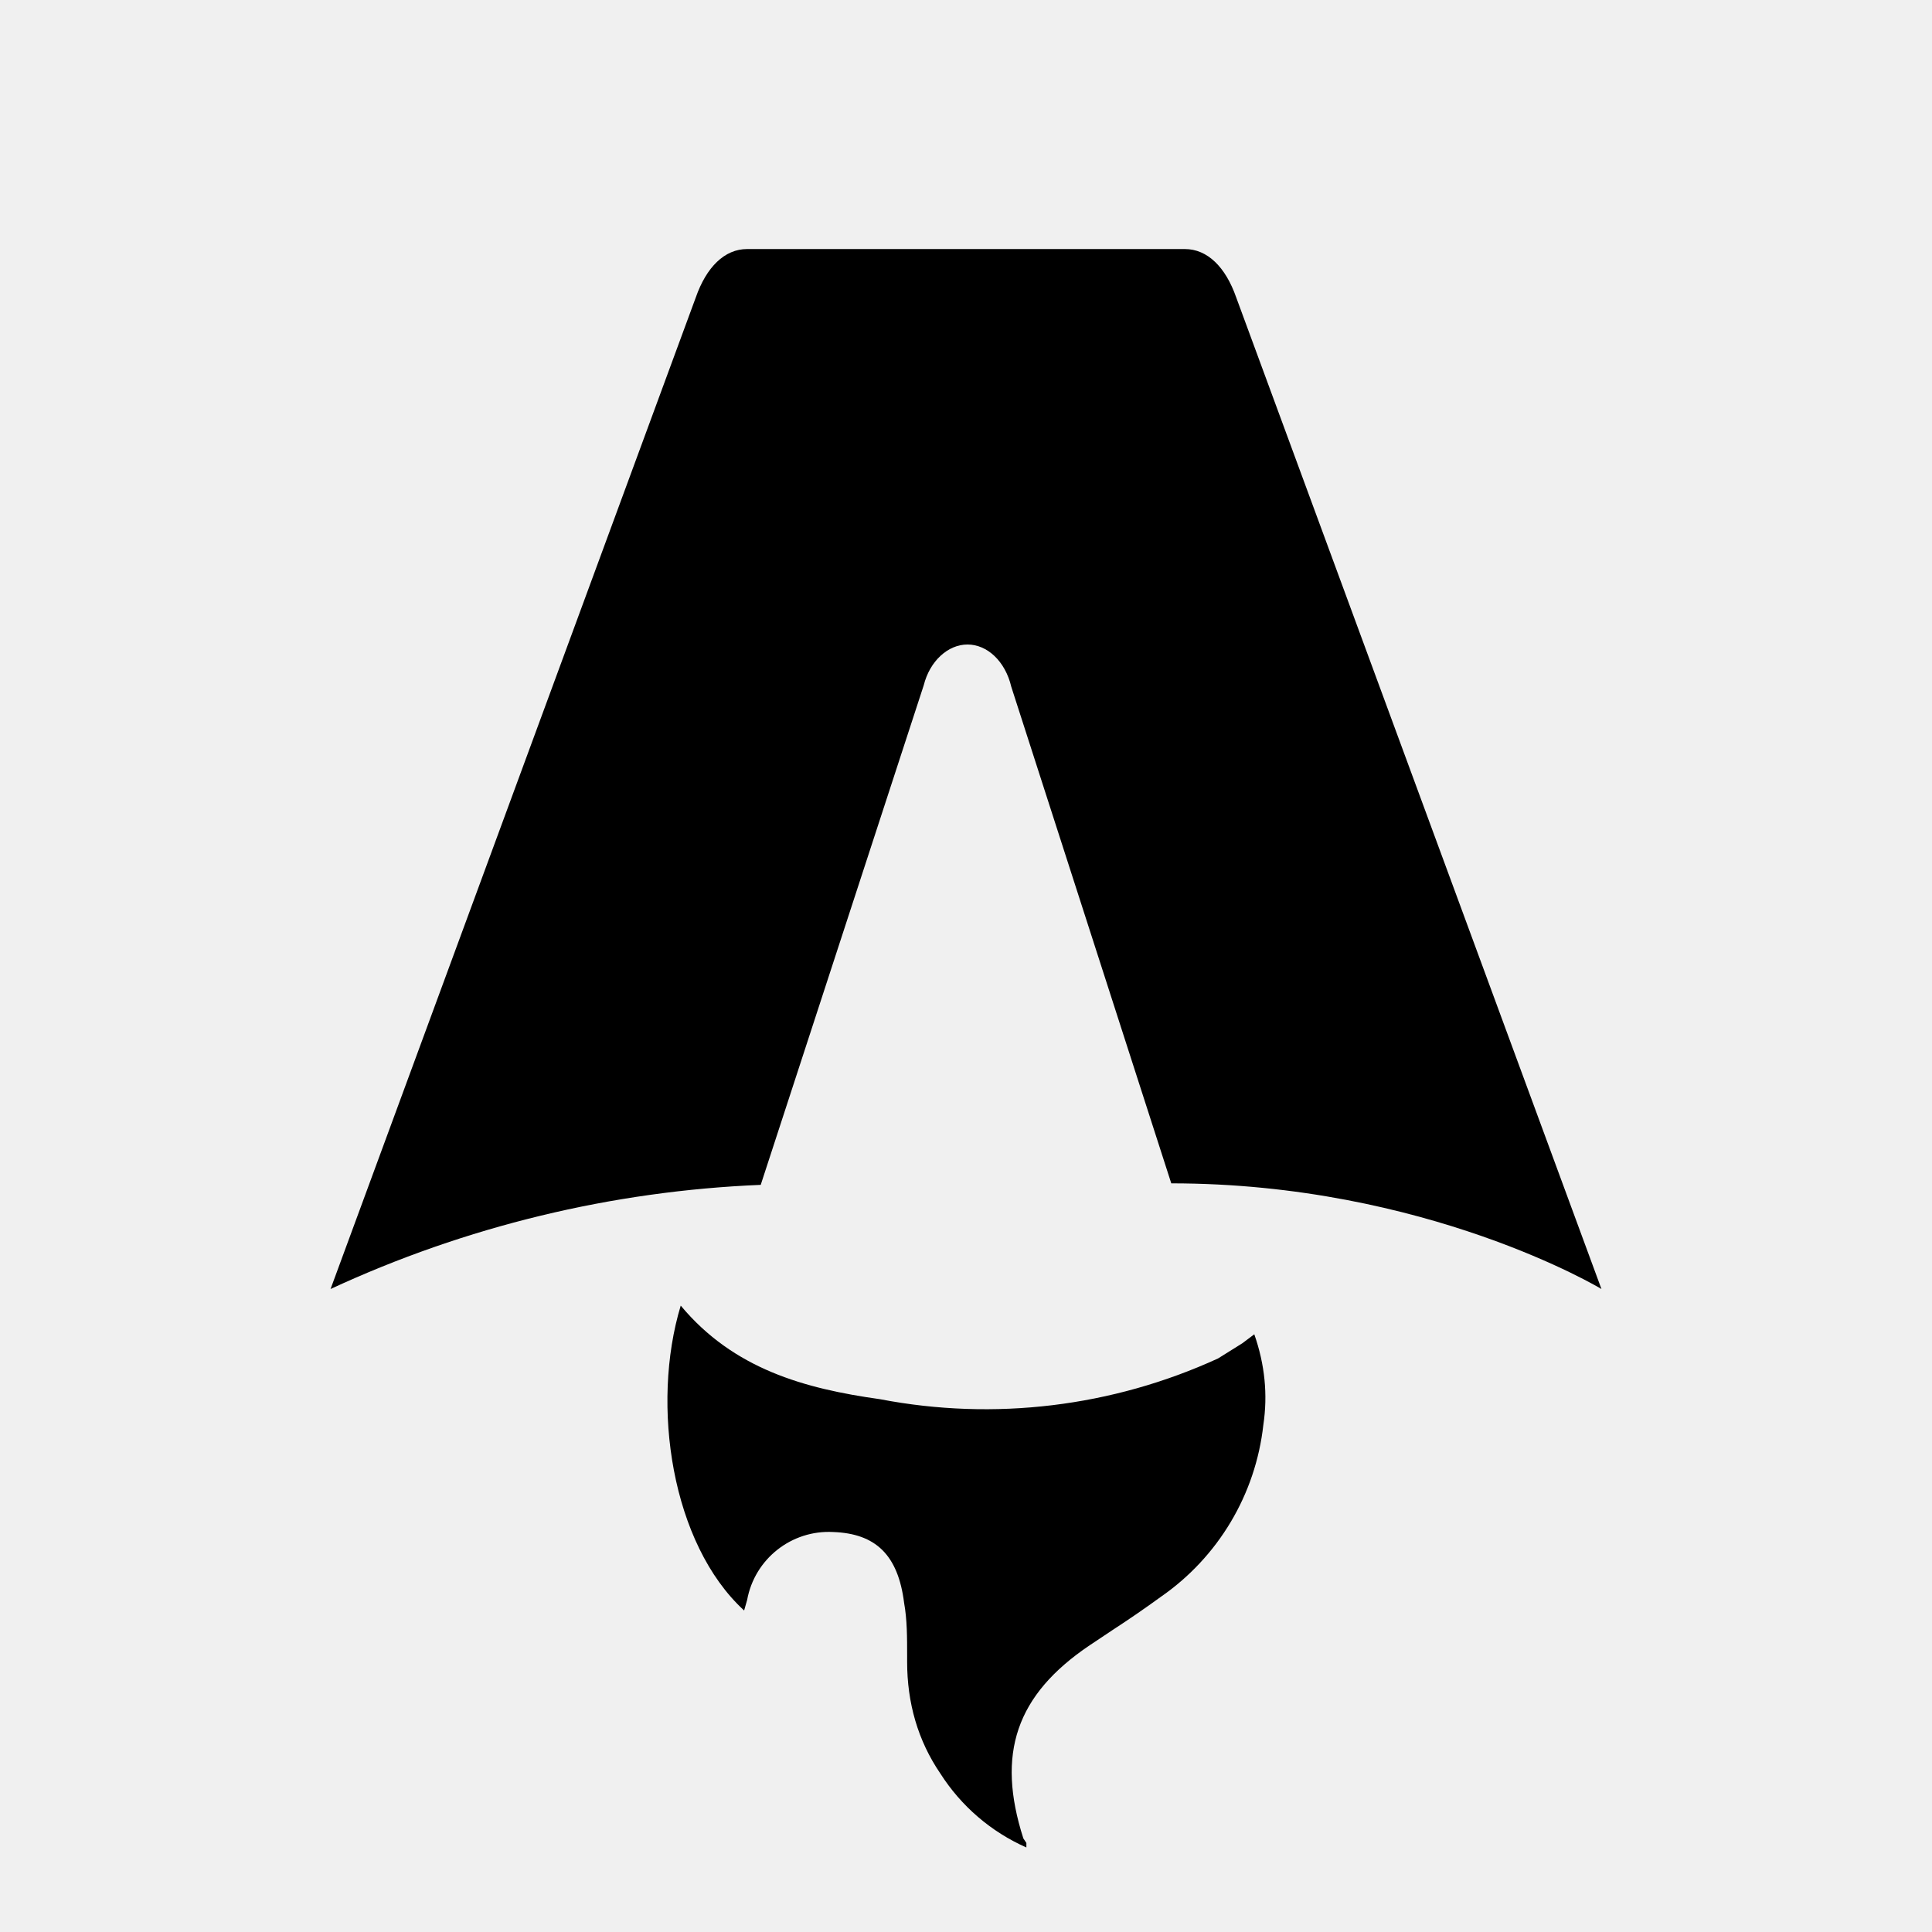
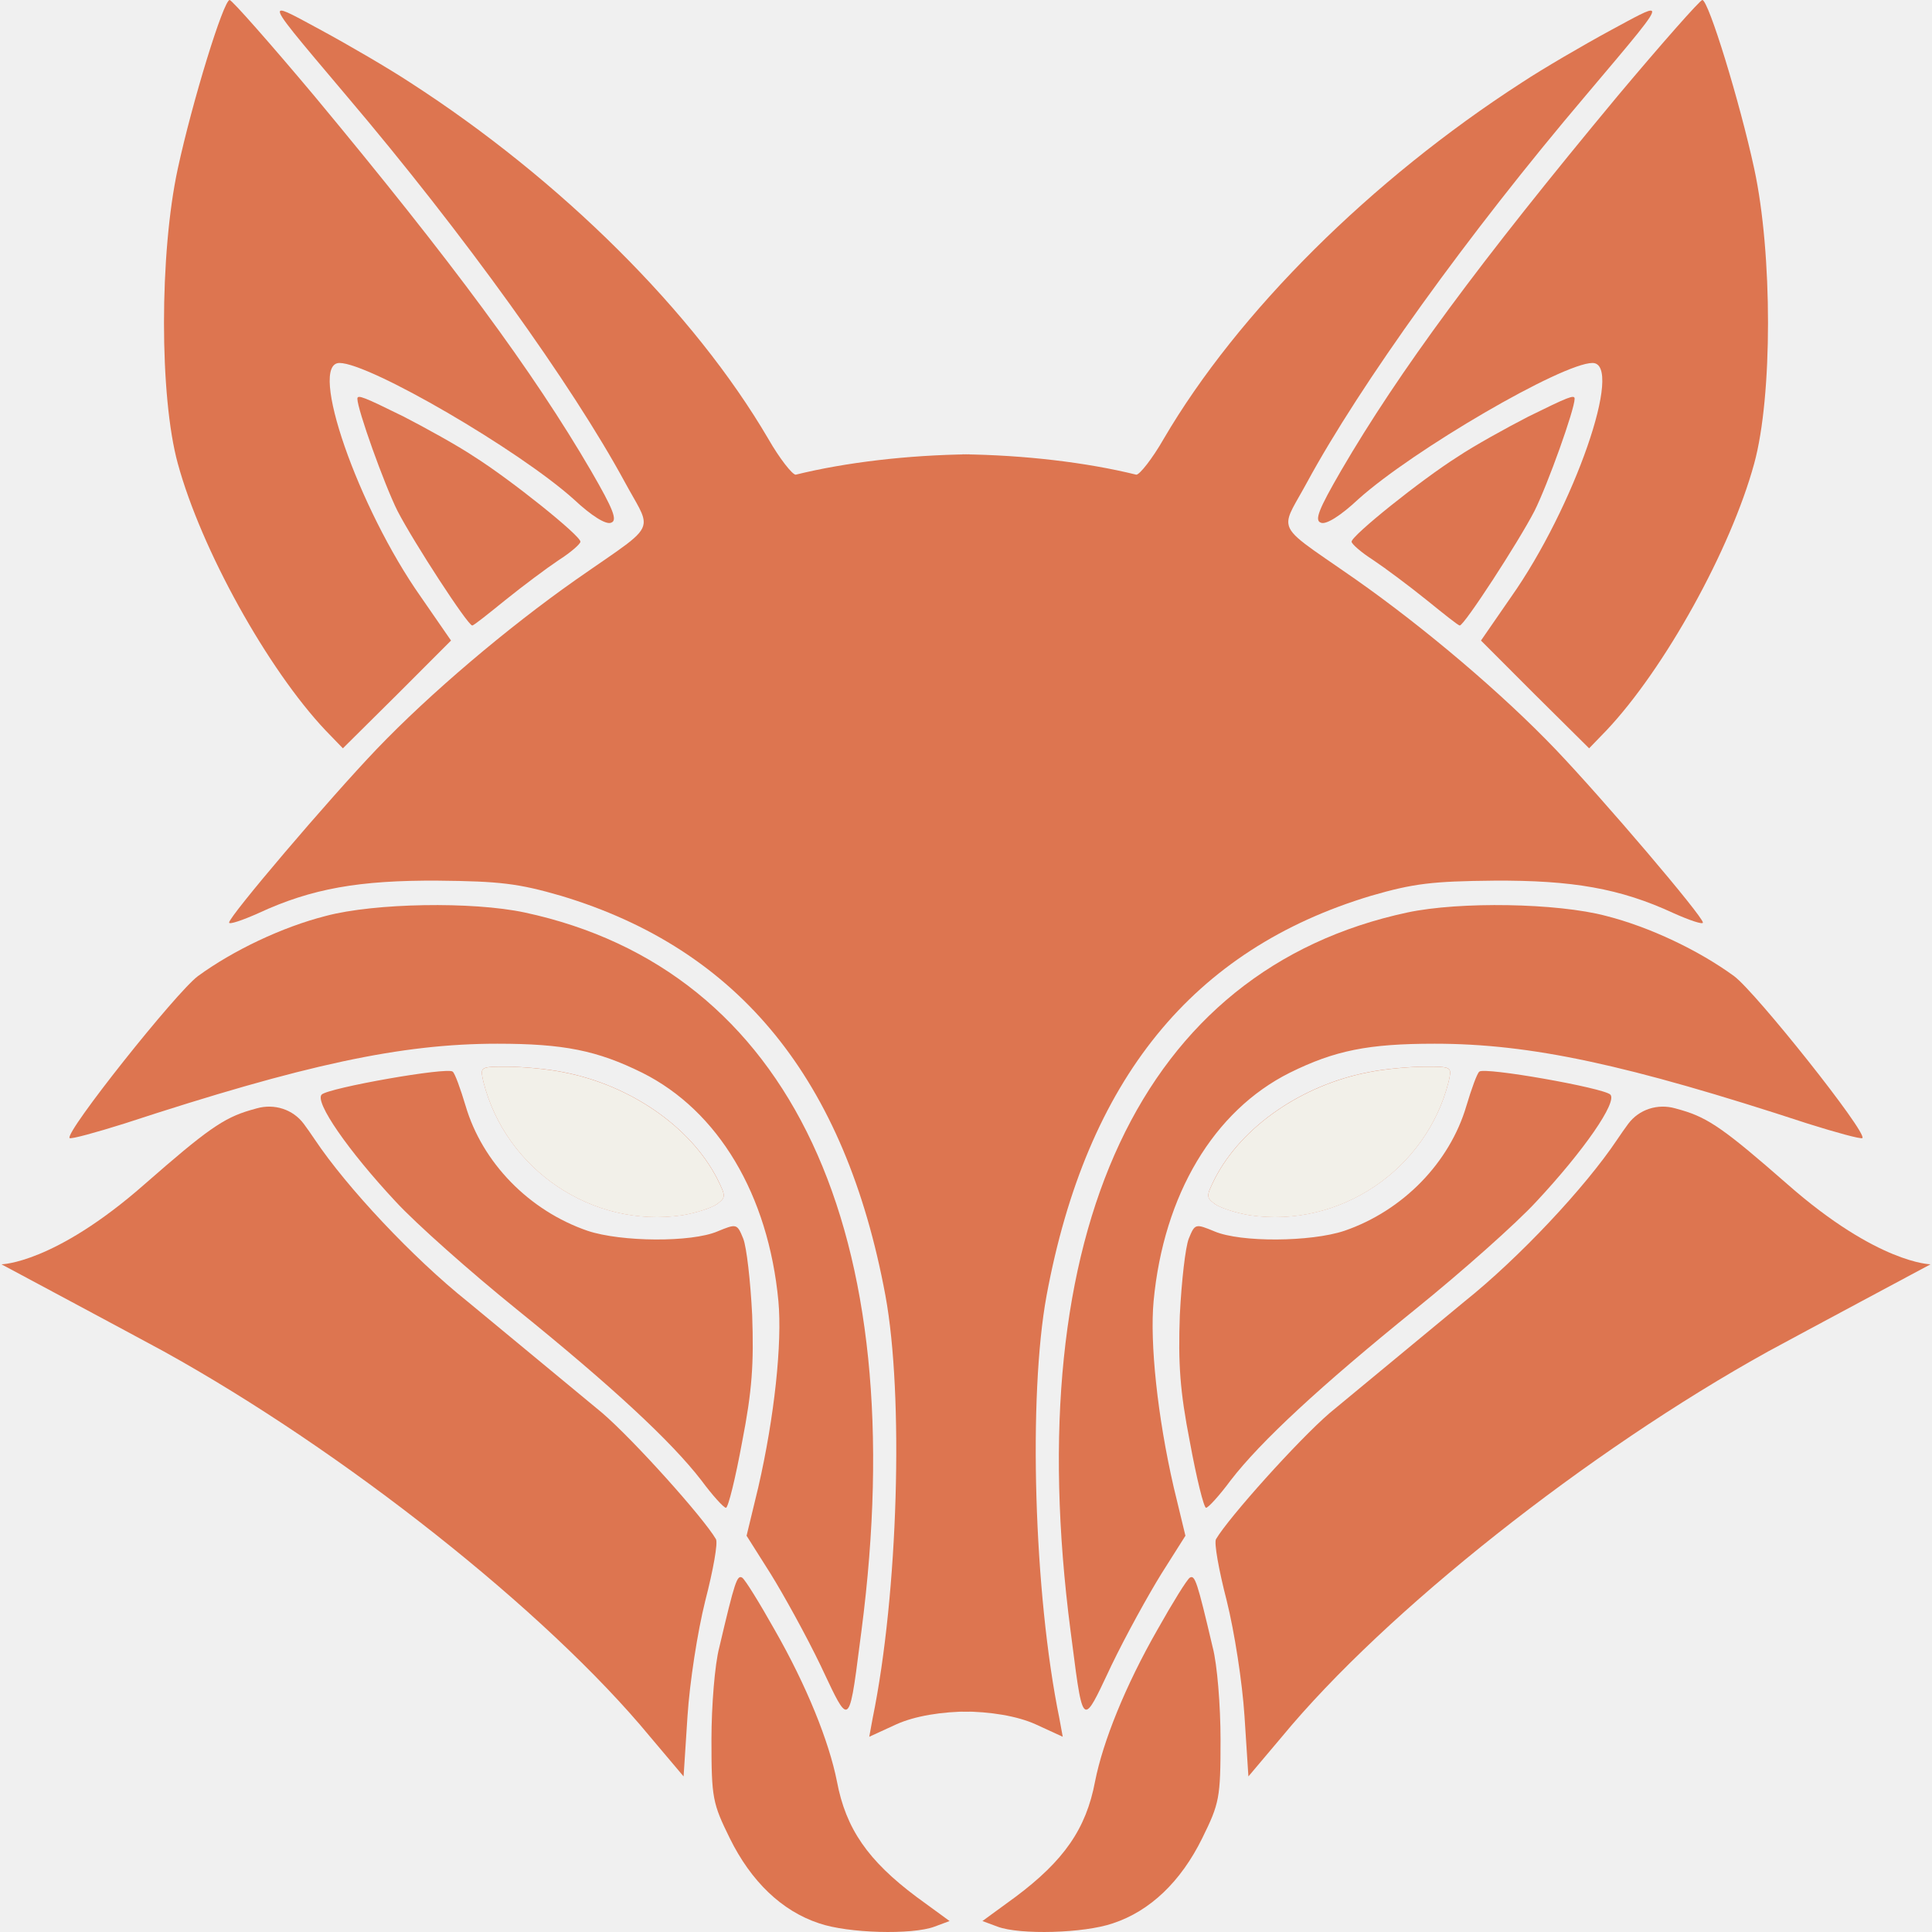
- <svg xmlns="http://www.w3.org/2000/svg" fill="none" viewBox="0 0 128 128">
-   <path d="M50.4 78.5a75.1 75.1 0 0 0-28.5 6.9l24.2-65.7c.7-2 1.9-3.2 3.4-3.2h29c1.5 0 2.7 1.2 3.4 3.2l24.2 65.7s-11.6-7-28.5-7L67 45.5c-.4-1.7-1.6-2.8-2.9-2.8-1.3 0-2.5 1.1-2.9 2.7L50.4 78.5Zm-1.1 28.2Zm-4.2-20.2c-2 6.6-.6 15.8 4.2 20.2a17.5 17.5 0 0 1 .2-.7 5.5 5.5 0 0 1 5.7-4.5c2.8.1 4.3 1.5 4.7 4.7.2 1.1.2 2.3.2 3.5v.4c0 2.7.7 5.2 2.2 7.4a13 13 0 0 0 5.7 4.9v-.3l-.2-.3c-1.8-5.6-.5-9.5 4.4-12.8l1.5-1a73 73 0 0 0 3.2-2.2 16 16 0 0 0 6.8-11.4c.3-2 .1-4-.6-6l-.8.6-1.6 1a37 37 0 0 1-22.4 2.7c-5-.7-9.7-2-13.2-6.2Z" />
-   <style>
-         path { fill: #000; }
-         @media (prefers-color-scheme: dark) {
-             path { fill: #FFF; }
-         }
-     </style>
+ <svg xmlns="http://www.w3.org/2000/svg" width="40" height="40" viewBox="0 0 40 40" fill="none">
+   <path fill-rule="evenodd" clip-rule="evenodd" d="M27.764 9.747C28.964 7.689 30.627 5.434 33.49 1.989C34.402 0.902 35.199 1.52588e-05 35.245 1.52588e-05C35.372 1.52588e-05 36.019 2.104 36.319 3.492C36.7 5.249 36.7 8.209 36.319 9.596C35.834 11.377 34.46 13.851 33.259 15.123L32.901 15.493L31.782 14.383L30.662 13.262L31.285 12.36C32.59 10.51 33.629 7.515 32.971 7.515C32.347 7.515 29.253 9.319 28.122 10.336C27.752 10.683 27.452 10.868 27.348 10.822C27.209 10.776 27.302 10.545 27.764 9.747ZM30.177 9.458C30.523 9.226 31.193 8.857 31.643 8.625C32.463 8.221 32.601 8.163 32.601 8.255C32.601 8.475 32.047 10.024 31.77 10.579C31.435 11.227 30.315 12.95 30.223 12.95C30.189 12.95 29.896 12.713 29.544 12.429L29.53 12.418C29.172 12.129 28.676 11.759 28.433 11.597C28.179 11.435 27.983 11.261 27.983 11.215C27.983 11.088 29.426 9.932 30.177 9.458ZM22.164 33.761C21.09 25.494 23.63 20.072 29.138 18.892C30.223 18.661 32.243 18.696 33.248 18.962C34.16 19.193 35.176 19.679 35.903 20.21C36.354 20.546 38.663 23.448 38.559 23.563C38.524 23.587 38.016 23.448 37.427 23.263C33.687 22.037 31.689 21.609 29.703 21.609C28.329 21.609 27.637 21.748 26.701 22.211C25.131 22.997 24.092 24.731 23.884 26.939C23.804 27.807 23.965 29.333 24.3 30.79L24.543 31.796L24.046 32.582C23.78 33.01 23.307 33.865 23.007 34.489C22.983 34.541 22.959 34.59 22.937 34.638C22.703 35.135 22.574 35.408 22.483 35.396C22.372 35.381 22.316 34.946 22.193 33.983C22.183 33.912 22.174 33.838 22.164 33.761ZM27.833 25.483C29.045 25.067 30.015 24.072 30.361 22.893C30.465 22.546 30.581 22.222 30.627 22.188C30.719 22.084 33.202 22.523 33.34 22.662C33.49 22.812 32.798 23.818 31.805 24.881C31.389 25.332 30.269 26.327 29.311 27.101C27.337 28.697 26.101 29.842 25.478 30.651C25.247 30.963 25.016 31.217 24.97 31.217C24.924 31.217 24.773 30.605 24.635 29.853C24.427 28.789 24.392 28.234 24.427 27.229C24.462 26.523 24.543 25.818 24.612 25.645C24.739 25.332 24.75 25.332 25.143 25.494C25.686 25.726 27.14 25.714 27.833 25.483ZM25.154 24.396C25.709 23.321 26.956 22.465 28.329 22.199C28.664 22.13 29.195 22.084 29.507 22.084C29.831 22.084 29.966 22.084 30.008 22.146C30.038 22.19 30.021 22.266 29.992 22.396C29.53 24.222 27.729 25.436 25.87 25.159C25.593 25.113 25.27 25.009 25.154 24.928C24.97 24.789 24.97 24.766 25.154 24.396ZM22.672 36.883C22.834 36.062 23.296 34.906 23.965 33.738C24.277 33.183 24.577 32.697 24.635 32.663C24.739 32.605 24.785 32.732 25.108 34.108C25.201 34.455 25.27 35.322 25.27 36.016C25.27 37.23 25.247 37.334 24.889 38.062C24.45 38.952 23.815 39.565 23.042 39.82C22.441 40.028 21.113 40.062 20.652 39.889L20.34 39.773L21.021 39.276C22.026 38.525 22.487 37.866 22.672 36.883Z" fill="#DD7550" />
+   <path d="M31.505 1.711C28.387 3.723 25.628 6.463 24.092 9.088C23.861 9.492 23.596 9.828 23.526 9.828C22.49 9.572 21.199 9.421 19.927 9.406V35.435C20.495 35.436 21.059 35.526 21.448 35.703L22.003 35.958L21.933 35.576C21.402 32.986 21.287 28.893 21.668 26.824C22.499 22.349 24.693 19.655 28.387 18.546C29.265 18.291 29.657 18.245 30.927 18.233C32.555 18.222 33.548 18.395 34.645 18.904C34.98 19.054 35.257 19.147 35.257 19.101C35.257 18.973 33.202 16.557 32.197 15.505C31.1 14.36 29.507 13.007 28.075 12.001C27.087 11.31 26.708 11.101 26.675 10.845C26.65 10.656 26.814 10.442 27.059 9.99C28.156 7.966 30.396 4.845 32.821 1.989C33.841 0.78 34.26 0.296 34.201 0.228C34.158 0.178 33.859 0.351 33.352 0.624C32.775 0.937 31.943 1.422 31.505 1.711Z" fill="#DD7550" />
+   <path d="M33.479 23.598C32.821 24.581 31.458 26.038 30.315 26.951L27.533 29.252C26.875 29.818 25.443 31.414 25.177 31.865C25.131 31.934 25.235 32.512 25.397 33.137C25.558 33.784 25.72 34.825 25.766 35.53L25.847 36.779L26.54 35.958C28.687 33.356 32.89 30.038 36.608 27.98C37.289 27.61 39.97 26.176 39.97 26.176C39.97 26.176 38.882 26.165 37.012 24.523C35.719 23.39 35.372 23.147 34.818 22.985C34.773 22.972 34.728 22.959 34.683 22.947C34.321 22.845 33.934 22.967 33.71 23.269C33.636 23.369 33.557 23.481 33.479 23.598Z" fill="#DD7550" />
+   <path d="M25.155 24.398C25.709 23.323 26.956 22.467 28.33 22.201C28.665 22.132 29.196 22.085 29.508 22.085H29.508C29.832 22.085 29.966 22.085 30.008 22.148C30.038 22.192 30.021 22.268 29.992 22.398C29.531 24.224 27.73 25.438 25.871 25.161C25.594 25.115 25.27 25.011 25.155 24.93C24.97 24.791 24.97 24.768 25.155 24.398Z" fill="#F2F0E9" />
+   <path fill-rule="evenodd" clip-rule="evenodd" d="M12.236 9.747C11.036 7.689 9.373 5.434 6.51 1.989C5.598 0.902 4.801 1.52588e-05 4.755 1.52588e-05C4.628 1.52588e-05 3.981 2.104 3.681 3.492C3.3 5.249 3.3 8.209 3.681 9.596C4.166 11.377 5.54 13.851 6.741 15.123L7.099 15.493L8.218 14.383L9.338 13.262L8.715 12.36C7.41 10.51 6.371 7.515 7.029 7.515C7.653 7.515 10.747 9.319 11.878 10.336C12.248 10.683 12.548 10.868 12.652 10.822C12.79 10.776 12.698 10.545 12.236 9.747ZM9.823 9.458C9.477 9.226 8.807 8.857 8.357 8.625C7.537 8.221 7.399 8.163 7.399 8.255C7.399 8.475 7.953 10.024 8.23 10.579C8.565 11.227 9.685 12.95 9.777 12.95C9.811 12.95 10.104 12.713 10.456 12.429L10.47 12.418C10.828 12.129 11.324 11.759 11.567 11.597C11.821 11.435 12.017 11.261 12.017 11.215C12.017 11.088 10.574 9.932 9.823 9.458ZM17.836 33.761C18.91 25.494 16.37 20.072 10.862 18.892C9.777 18.661 7.757 18.696 6.752 18.962C5.84 19.193 4.824 19.679 4.097 20.21C3.646 20.546 1.337 23.448 1.441 23.563C1.476 23.587 1.984 23.448 2.573 23.263C6.313 22.037 8.311 21.609 10.297 21.609C11.671 21.609 12.363 21.748 13.299 22.211C14.869 22.997 15.908 24.731 16.116 26.939C16.196 27.807 16.035 29.333 15.7 30.79L15.457 31.796L15.954 32.582C16.22 33.01 16.693 33.865 16.993 34.489C17.017 34.541 17.041 34.59 17.063 34.638C17.297 35.135 17.426 35.408 17.517 35.396C17.628 35.381 17.684 34.946 17.807 33.983C17.817 33.912 17.826 33.838 17.836 33.761ZM12.167 25.483C10.955 25.067 9.985 24.072 9.639 22.893C9.535 22.546 9.419 22.222 9.373 22.188C9.281 22.084 6.798 22.523 6.66 22.662C6.51 22.812 7.202 23.818 8.195 24.881C8.611 25.332 9.731 26.327 10.689 27.101C12.664 28.697 13.899 29.842 14.522 30.651C14.753 30.963 14.984 31.217 15.03 31.217C15.076 31.217 15.227 30.605 15.365 29.853C15.573 28.789 15.608 28.234 15.573 27.229C15.538 26.523 15.457 25.818 15.388 25.645C15.261 25.332 15.25 25.332 14.857 25.494C14.315 25.726 12.86 25.714 12.167 25.483ZM14.846 24.396C14.291 23.321 13.044 22.465 11.671 22.199C11.336 22.13 10.805 22.084 10.493 22.084C10.169 22.084 10.034 22.084 9.992 22.146C9.962 22.19 9.979 22.266 10.008 22.396C10.47 24.222 12.271 25.436 14.13 25.159C14.407 25.113 14.73 25.009 14.846 24.928C15.03 24.789 15.03 24.766 14.846 24.396ZM17.328 36.883C17.166 36.062 16.704 34.906 16.035 33.738C15.723 33.183 15.423 32.697 15.365 32.663C15.261 32.605 15.215 32.732 14.892 34.108C14.799 34.455 14.73 35.322 14.73 36.016C14.73 37.23 14.753 37.334 15.111 38.062C15.55 38.952 16.185 39.565 16.958 39.82C17.559 40.028 18.887 40.062 19.348 39.889L19.66 39.773L18.979 39.276C17.974 38.525 17.513 37.866 17.328 36.883Z" fill="#DD7550" />
+   <path d="M8.496 1.711C11.613 3.723 14.372 6.463 15.908 9.088C16.139 9.492 16.404 9.828 16.474 9.828C17.51 9.572 18.801 9.421 20.073 9.406V35.435C19.505 35.436 18.941 35.526 18.552 35.703L17.997 35.958L18.067 35.576C18.598 32.986 18.713 28.893 18.332 26.824C17.501 22.349 15.307 19.655 11.613 18.546C10.735 18.291 10.343 18.245 9.073 18.233C7.445 18.222 6.452 18.395 5.355 18.904C5.02 19.054 4.743 19.147 4.743 19.101C4.743 18.973 6.798 16.557 7.803 15.505C8.9 14.36 10.493 13.007 11.925 12.001C12.913 11.31 13.292 11.101 13.325 10.845C13.35 10.656 13.186 10.442 12.941 9.99C11.844 7.966 9.604 4.845 7.179 1.989C6.159 0.78 5.74 0.296 5.799 0.228C5.842 0.178 6.141 0.351 6.648 0.624C7.226 0.937 8.057 1.422 8.496 1.711Z" fill="#DD7550" />
+   <path d="M6.521 23.598C7.179 24.581 8.542 26.038 9.685 26.951L12.467 29.252C13.125 29.818 14.557 31.414 14.822 31.865C14.869 31.934 14.765 32.512 14.603 33.137C14.441 33.784 14.28 34.825 14.234 35.53L14.153 36.779L13.46 35.958C11.313 33.356 7.11 30.038 3.392 27.98C2.711 27.61 0.03 26.176 0.03 26.176C0.03 26.176 1.118 26.165 2.988 24.523C4.281 23.39 4.628 23.147 5.182 22.985C5.227 22.972 5.272 22.959 5.317 22.947C5.679 22.845 6.066 22.967 6.29 23.269C6.364 23.369 6.443 23.481 6.521 23.598Z" fill="#DD7550" />
+   <path d="M14.845 24.398C14.291 23.323 13.044 22.467 11.67 22.201C11.335 22.132 10.804 22.085 10.492 22.085H10.492C10.168 22.085 10.034 22.085 9.992 22.148C9.962 22.192 9.979 22.268 10.008 22.398C10.469 24.224 12.271 25.438 14.129 25.161C14.406 25.115 14.73 25.011 14.845 24.93C15.03 24.791 15.03 24.768 14.845 24.398Z" fill="#F2F0E9" />
</svg>
